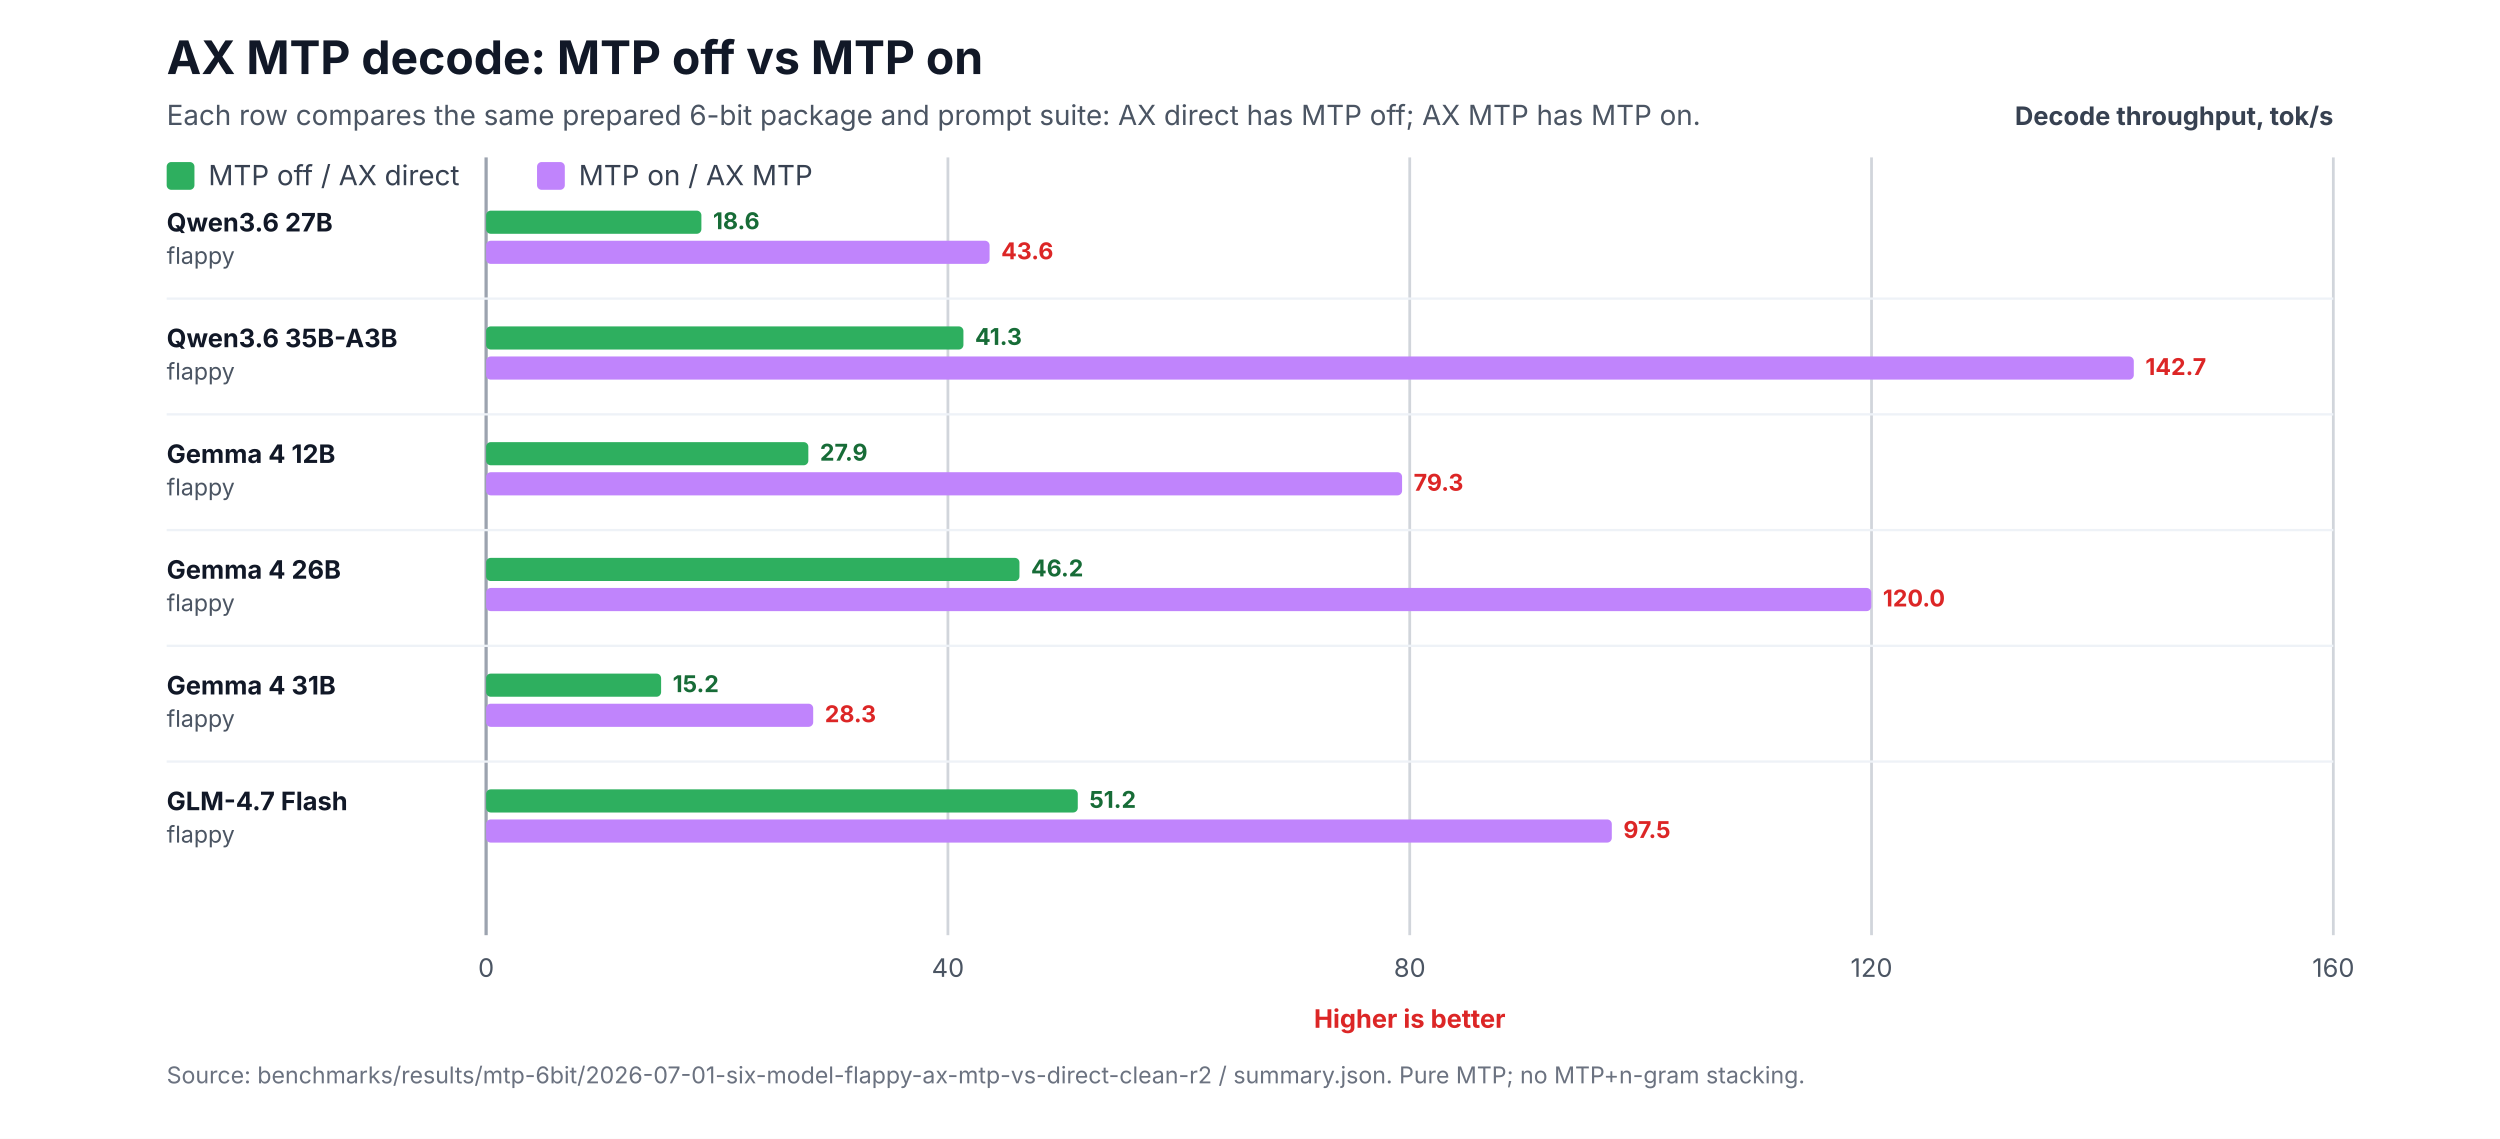
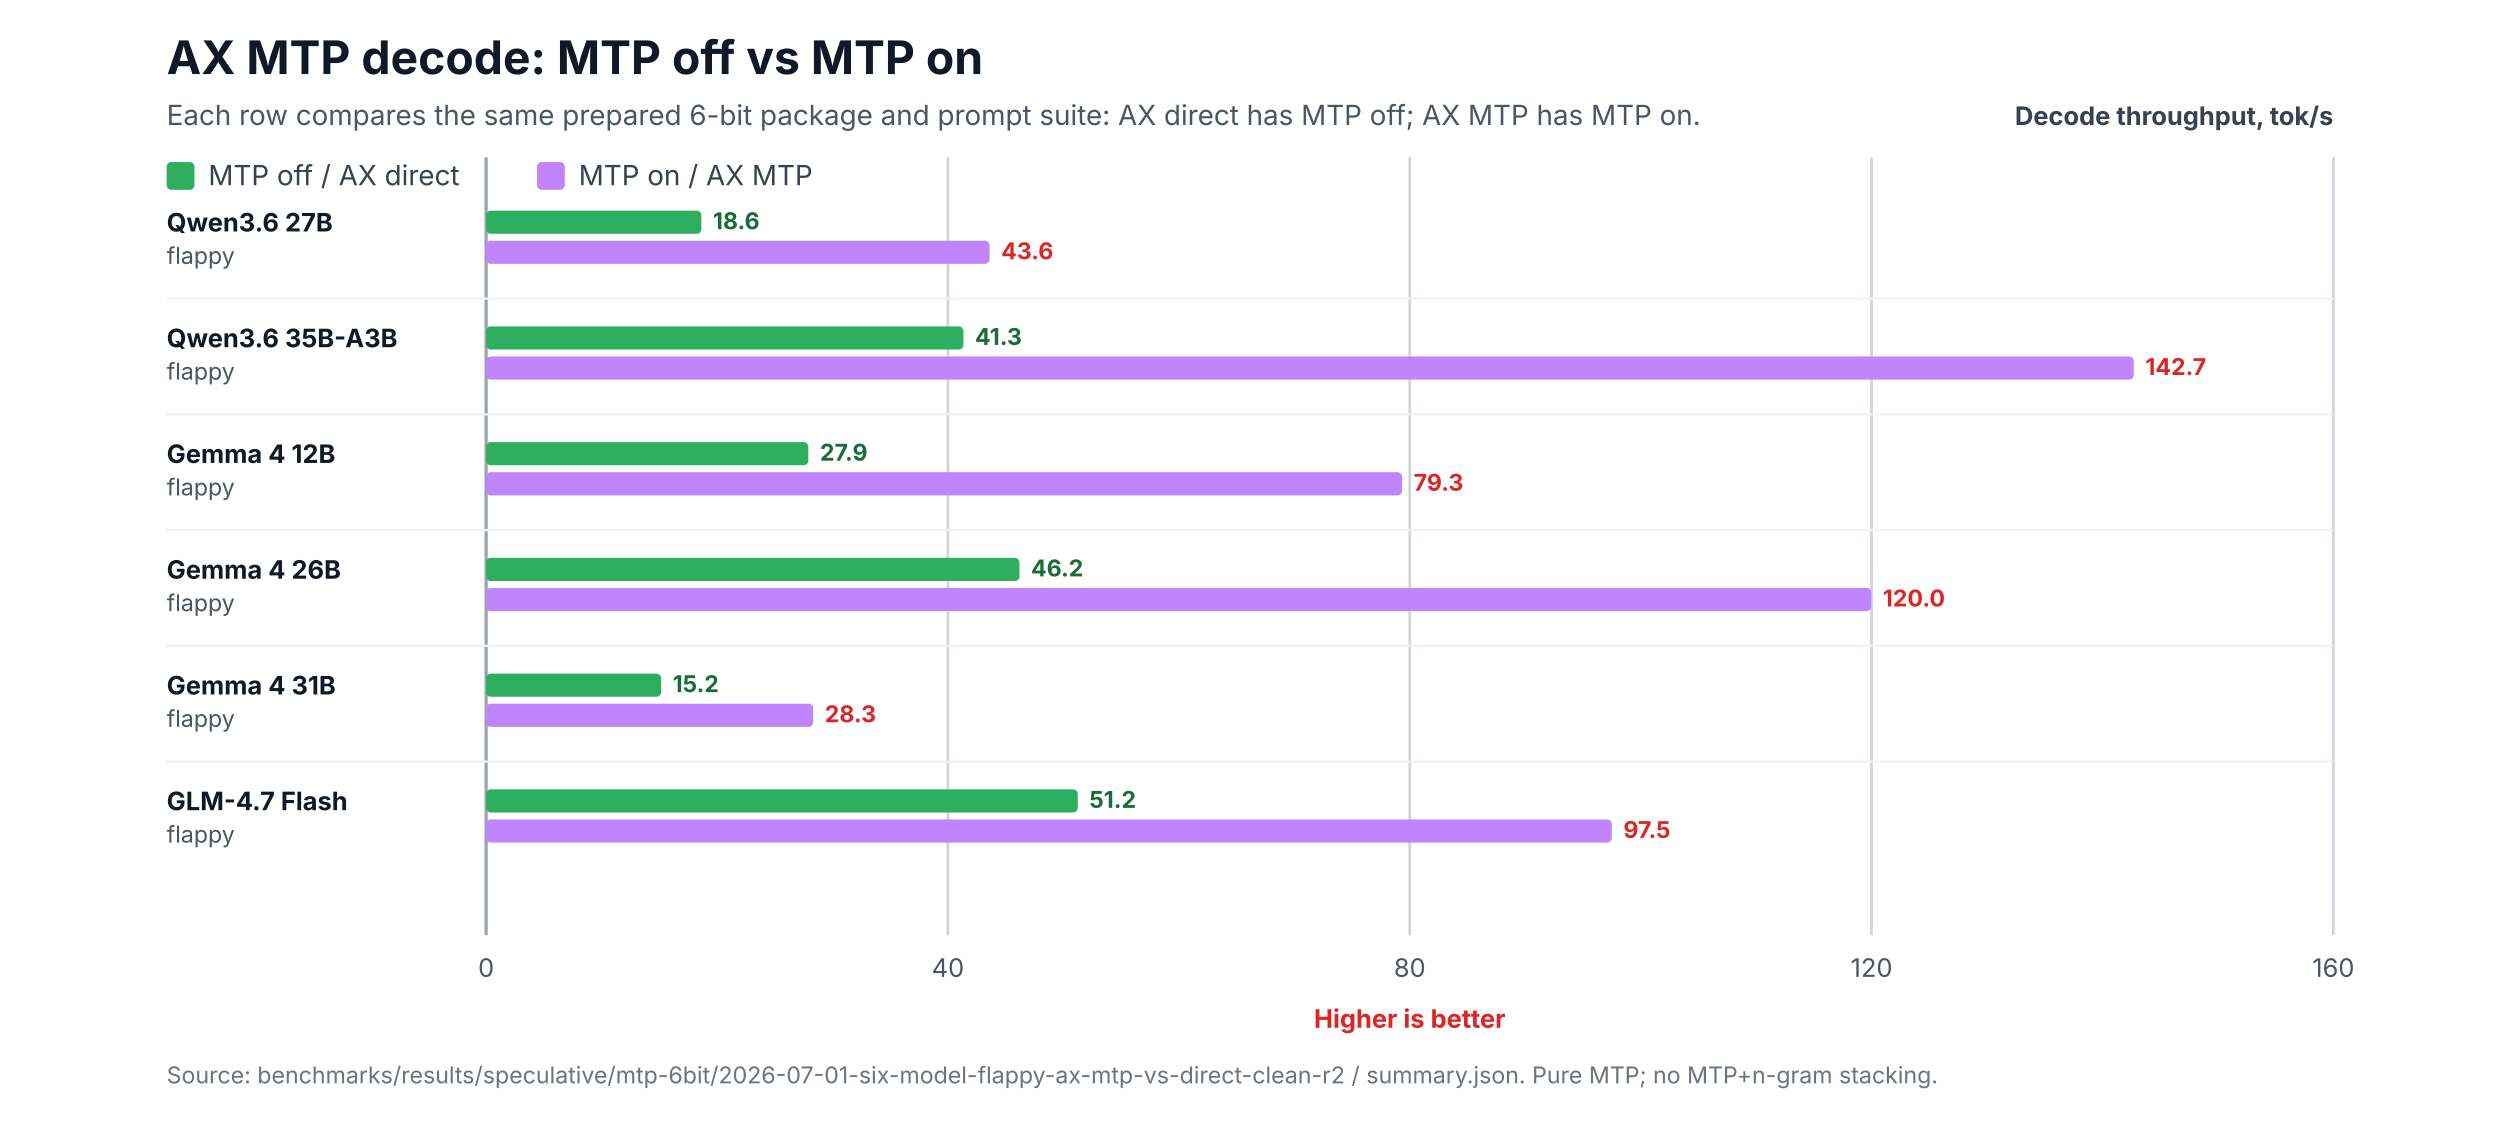
<svg xmlns="http://www.w3.org/2000/svg" width="1080" height="492" viewBox="0 0 1080 492" role="img" aria-labelledby="title desc">
  <rect width="1080" height="492" fill="#ffffff" />
  <text x="72" y="32" font-family="Inter,Segoe UI,Arial,sans-serif" font-size="20" font-weight="700" fill="#111827">AX MTP decode: MTP off vs MTP on</text>
  <text x="72" y="54" font-family="Inter,Segoe UI,Arial,sans-serif" font-size="12" fill="#4b5563">Each row compares the same prepared 6-bit package and prompt suite: AX direct has MTP off; AX MTP has MTP on.</text>
  <text x="1008" y="54" text-anchor="end" font-family="Inter,Segoe UI,Arial,sans-serif" font-size="11" font-weight="700" fill="#374151">Decode throughput, tok/s</text>
  <line x1="210.0" y1="68" x2="210.0" y2="404.0" stroke="#9ca3af" stroke-width="1.4" />
  <text x="210.0" y="422.0" text-anchor="middle" font-family="Inter,Segoe UI,Arial,sans-serif" font-size="11" fill="#4b5563">0</text>
  <line x1="409.5" y1="68" x2="409.5" y2="404.0" stroke="#d1d5db" stroke-width="1.2" />
  <text x="409.5" y="422.0" text-anchor="middle" font-family="Inter,Segoe UI,Arial,sans-serif" font-size="11" fill="#4b5563">40</text>
  <line x1="609.0" y1="68" x2="609.0" y2="404.0" stroke="#d1d5db" stroke-width="1.2" />
  <text x="609.0" y="422.0" text-anchor="middle" font-family="Inter,Segoe UI,Arial,sans-serif" font-size="11" fill="#4b5563">80</text>
  <line x1="808.5" y1="68" x2="808.5" y2="404.0" stroke="#d1d5db" stroke-width="1.2" />
  <text x="808.5" y="422.0" text-anchor="middle" font-family="Inter,Segoe UI,Arial,sans-serif" font-size="11" fill="#4b5563">120</text>
  <line x1="1008.0" y1="68" x2="1008.0" y2="404.0" stroke="#d1d5db" stroke-width="1.2" />
  <text x="1008.0" y="422.0" text-anchor="middle" font-family="Inter,Segoe UI,Arial,sans-serif" font-size="11" fill="#4b5563">160</text>
  <text x="609.0" y="444.0" text-anchor="middle" font-family="Inter,Segoe UI,Arial,sans-serif" font-size="11" font-weight="700" fill="#dc2626">Higher is better</text>
  <rect x="72" y="70" width="12" height="12" rx="2" fill="#2eaf5f" />
  <text x="90" y="80" font-family="Inter,Segoe UI,Arial,sans-serif" font-size="12" fill="#374151">MTP off / AX direct</text>
  <rect x="232" y="70" width="12" height="12" rx="2" fill="#c084fc" />
  <text x="250" y="80" font-family="Inter,Segoe UI,Arial,sans-serif" font-size="12" fill="#374151">MTP on / AX MTP</text>
  <text x="72" y="100.0" font-family="Inter,Segoe UI,Arial,sans-serif" font-size="11" fill="#111827">
    <tspan x="72" y="100.0" font-weight="700">Qwen3.6 27B</tspan>
    <tspan x="72" y="114.0" font-size="10" fill="#4b5563">flappy</tspan>
  </text>
  <rect x="210" y="91.0" width="93.0" height="10" rx="2" fill="#2eaf5f" />
  <rect x="210" y="104.0" width="217.5" height="10" rx="2" fill="#c084fc" />
  <text x="308.0" y="99.0" font-family="Inter,Segoe UI,Arial,sans-serif" font-size="10" font-weight="700" fill="#176c37">18.6</text>
  <text x="432.5" y="112.0" font-family="Inter,Segoe UI,Arial,sans-serif" font-size="10" font-weight="700" fill="#dc2626">43.6</text>
  <line x1="72" y1="129.0" x2="1008" y2="129.0" stroke="#eef2f7" stroke-width="1" />
  <text x="72" y="150.0" font-family="Inter,Segoe UI,Arial,sans-serif" font-size="11" fill="#111827">
    <tspan x="72" y="150.0" font-weight="700">Qwen3.6 35B-A3B</tspan>
    <tspan x="72" y="164.0" font-size="10" fill="#4b5563">flappy</tspan>
  </text>
  <rect x="210" y="141.0" width="206.2" height="10" rx="2" fill="#2eaf5f" />
  <rect x="210" y="154.0" width="711.8" height="10" rx="2" fill="#c084fc" />
  <text x="421.2" y="149.0" font-family="Inter,Segoe UI,Arial,sans-serif" font-size="10" font-weight="700" fill="#176c37">41.3</text>
  <text x="926.8" y="162.0" font-family="Inter,Segoe UI,Arial,sans-serif" font-size="10" font-weight="700" fill="#dc2626">142.7</text>
  <line x1="72" y1="179.0" x2="1008" y2="179.0" stroke="#eef2f7" stroke-width="1" />
  <text x="72" y="200.0" font-family="Inter,Segoe UI,Arial,sans-serif" font-size="11" fill="#111827">
    <tspan x="72" y="200.0" font-weight="700">Gemma 4 12B</tspan>
    <tspan x="72" y="214.0" font-size="10" fill="#4b5563">flappy</tspan>
  </text>
  <rect x="210" y="191.0" width="139.2" height="10" rx="2" fill="#2eaf5f" />
  <rect x="210" y="204.0" width="395.7" height="10" rx="2" fill="#c084fc" />
  <text x="354.2" y="199.0" font-family="Inter,Segoe UI,Arial,sans-serif" font-size="10" font-weight="700" fill="#176c37">27.9</text>
  <text x="610.7" y="212.0" font-family="Inter,Segoe UI,Arial,sans-serif" font-size="10" font-weight="700" fill="#dc2626">79.3</text>
  <line x1="72" y1="229.0" x2="1008" y2="229.0" stroke="#eef2f7" stroke-width="1" />
  <text x="72" y="250.0" font-family="Inter,Segoe UI,Arial,sans-serif" font-size="11" fill="#111827">
    <tspan x="72" y="250.0" font-weight="700">Gemma 4 26B</tspan>
    <tspan x="72" y="264.0" font-size="10" fill="#4b5563">flappy</tspan>
  </text>
  <rect x="210" y="241.0" width="230.4" height="10" rx="2" fill="#2eaf5f" />
  <rect x="210" y="254.0" width="598.4" height="10" rx="2" fill="#c084fc" />
  <text x="445.4" y="249.0" font-family="Inter,Segoe UI,Arial,sans-serif" font-size="10" font-weight="700" fill="#176c37">46.2</text>
  <text x="813.4" y="262.0" font-family="Inter,Segoe UI,Arial,sans-serif" font-size="10" font-weight="700" fill="#dc2626">120.0</text>
  <line x1="72" y1="279.0" x2="1008" y2="279.0" stroke="#eef2f7" stroke-width="1" />
  <text x="72" y="300.0" font-family="Inter,Segoe UI,Arial,sans-serif" font-size="11" fill="#111827">
    <tspan x="72" y="300.0" font-weight="700">Gemma 4 31B</tspan>
    <tspan x="72" y="314.0" font-size="10" fill="#4b5563">flappy</tspan>
  </text>
  <rect x="210" y="291.0" width="75.6" height="10" rx="2" fill="#2eaf5f" />
  <rect x="210" y="304.0" width="141.3" height="10" rx="2" fill="#c084fc" />
  <text x="290.6" y="299.0" font-family="Inter,Segoe UI,Arial,sans-serif" font-size="10" font-weight="700" fill="#176c37">15.2</text>
  <text x="356.3" y="312.0" font-family="Inter,Segoe UI,Arial,sans-serif" font-size="10" font-weight="700" fill="#dc2626">28.3</text>
  <line x1="72" y1="329.0" x2="1008" y2="329.0" stroke="#eef2f7" stroke-width="1" />
  <text x="72" y="350.0" font-family="Inter,Segoe UI,Arial,sans-serif" font-size="11" fill="#111827">
    <tspan x="72" y="350.0" font-weight="700">GLM-4.7 Flash</tspan>
    <tspan x="72" y="364.0" font-size="10" fill="#4b5563">flappy</tspan>
  </text>
  <rect x="210" y="341.0" width="255.6" height="10" rx="2" fill="#2eaf5f" />
  <rect x="210" y="354.0" width="486.3" height="10" rx="2" fill="#c084fc" />
  <text x="470.6" y="349.0" font-family="Inter,Segoe UI,Arial,sans-serif" font-size="10" font-weight="700" fill="#176c37">51.2</text>
  <text x="701.3" y="362.0" font-family="Inter,Segoe UI,Arial,sans-serif" font-size="10" font-weight="700" fill="#dc2626">97.5</text>
-   <text x="72" y="468.0" font-family="Inter,Segoe UI,Arial,sans-serif" font-size="10" fill="#6b7280">Source: benchmarks/results/mtp-6bit/2026-07-01-six-model-flappy-ax-mtp-vs-direct-clean-r2 / summary.json. Pure MTP; no MTP+n-gram stacking.</text>
+   <text x="72" y="468.0" font-family="Inter,Segoe UI,Arial,sans-serif" font-size="10" fill="#6b7280">Source: benchmarks/results/speculative/mtp-6bit/2026-07-01-six-model-flappy-ax-mtp-vs-direct-clean-r2 / summary.json. Pure MTP; no MTP+n-gram stacking.</text>
</svg>
